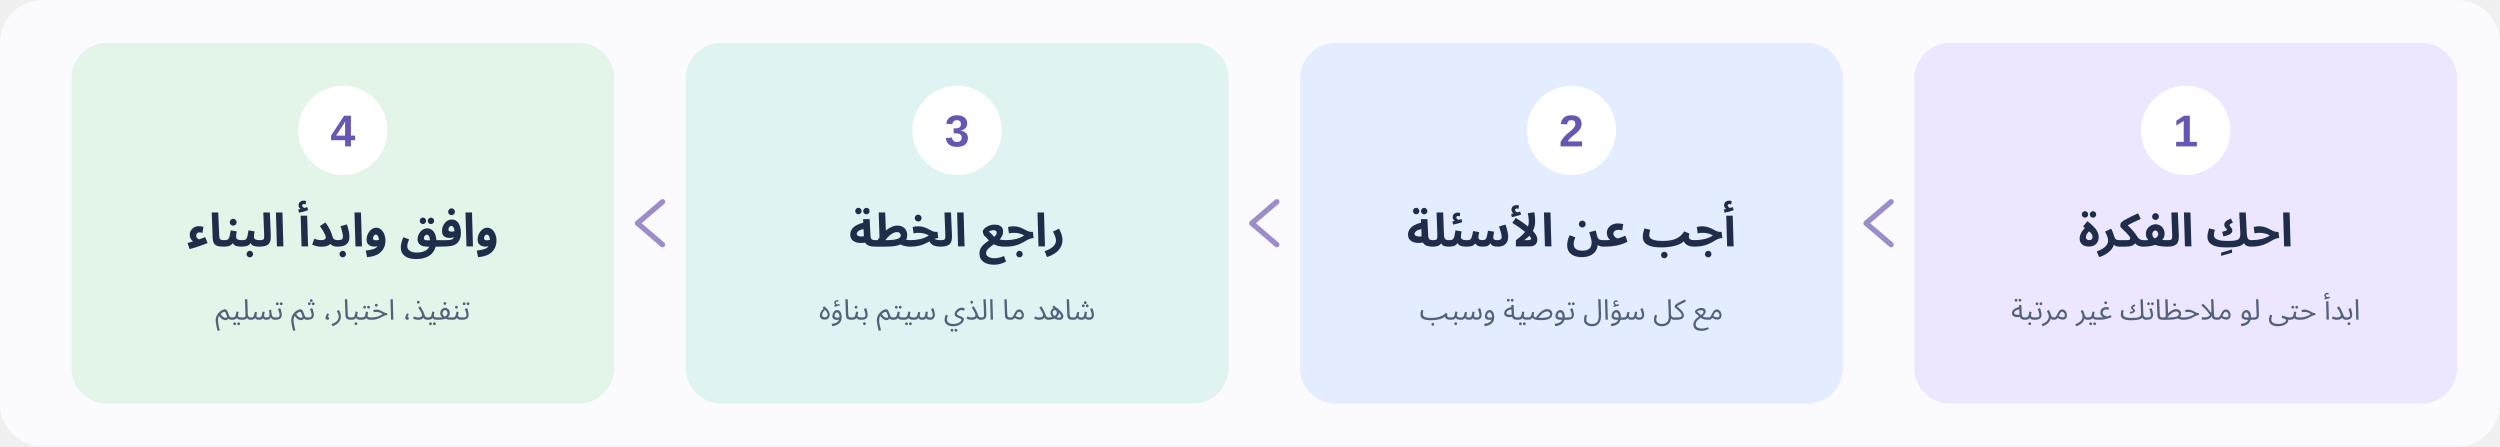
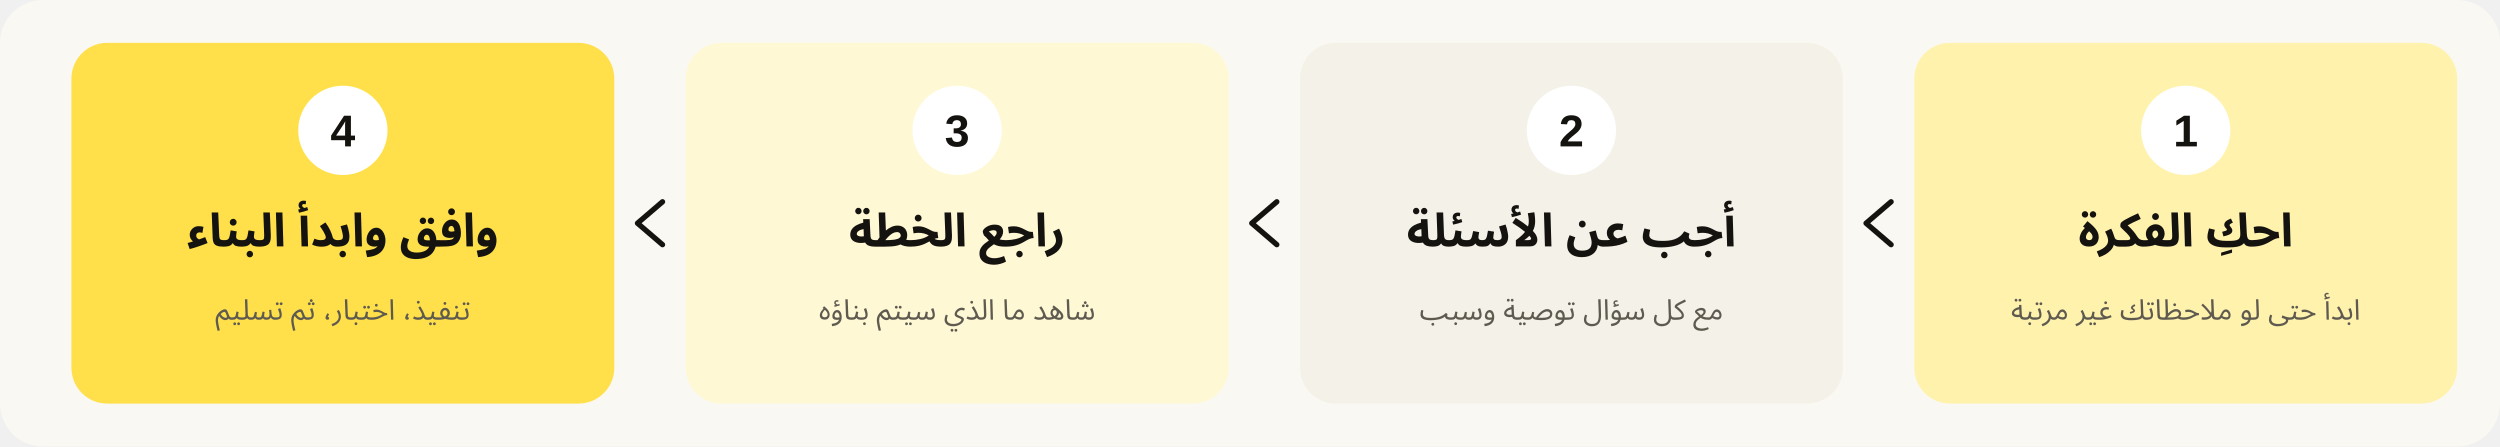
<svg xmlns="http://www.w3.org/2000/svg" width="700" height="125" viewBox="0 0 1400 250" role="img">
  <g font-family="Arial, Noto Sans Arabic, sans-serif">
-     <rect width="1400" height="250" rx="24" fill="#fafaff" />
-     <rect x="1072" y="24" width="304" height="202" rx="20" fill="#ede6ff" />
+     <rect width="1400" height="250" rx="24" fill="#FAF8F2" />
+     <rect x="1072" y="24" width="304" height="202" rx="20" fill="#FFF2AD" />
    <circle cx="1224" cy="73" r="25" fill="white" />
-     <text x="1224" y="82" fill="#6856b5" font-size="25" font-weight="700" text-anchor="middle">1</text>
-     <text x="1224" y="138" fill="#202d4a" font-size="26" font-weight="700" text-anchor="middle" direction="rtl" unicode-bidi="plaintext">احكِ الفكرة</text>
-     <text x="1224" y="179" fill="#53617a" font-size="16" font-weight="400" text-anchor="middle" direction="rtl" unicode-bidi="plaintext">ابدأ حتى لو ملاحظاتك غير مرتبة</text>
-     <path d="M1059 113l-14 12 14 12" fill="none" stroke="#9c8dca" stroke-width="3" stroke-linecap="round" stroke-linejoin="round" />
-     <rect x="728" y="24" width="304" height="202" rx="20" fill="#e4edff" />
+     <text x="1224" y="82" fill="#15130F" font-size="25" font-weight="700" text-anchor="middle">1</text>
+     <text x="1224" y="138" fill="#15130F" font-size="26" font-weight="700" text-anchor="middle" direction="rtl" unicode-bidi="plaintext">احكِ الفكرة</text>
+     <text x="1224" y="179" fill="#5E5A50" font-size="16" font-weight="400" text-anchor="middle" direction="rtl" unicode-bidi="plaintext">ابدأ حتى لو ملاحظاتك غير مرتبة</text>
+     <path d="M1059 113l-14 12 14 12" fill="none" stroke="#15130F" stroke-width="3" stroke-linecap="round" stroke-linejoin="round" />
+     <rect x="728" y="24" width="304" height="202" rx="20" fill="#F4F1E8" />
    <circle cx="880" cy="73" r="25" fill="white" />
-     <text x="880" y="82" fill="#6856b5" font-size="25" font-weight="700" text-anchor="middle">2</text>
-     <text x="880" y="138" fill="#202d4a" font-size="26" font-weight="700" text-anchor="middle" direction="rtl" unicode-bidi="plaintext">أجب عن الأسئلة</text>
-     <text x="880" y="179" fill="#53617a" font-size="16" font-weight="400" text-anchor="middle" direction="rtl" unicode-bidi="plaintext">مع كل سؤال توصية وسبب</text>
-     <path d="M715 113l-14 12 14 12" fill="none" stroke="#9c8dca" stroke-width="3" stroke-linecap="round" stroke-linejoin="round" />
-     <rect x="384" y="24" width="304" height="202" rx="20" fill="#e0f3f3" />
+     <text x="880" y="82" fill="#15130F" font-size="25" font-weight="700" text-anchor="middle">2</text>
+     <text x="880" y="138" fill="#15130F" font-size="26" font-weight="700" text-anchor="middle" direction="rtl" unicode-bidi="plaintext">أجب عن الأسئلة</text>
+     <text x="880" y="179" fill="#5E5A50" font-size="16" font-weight="400" text-anchor="middle" direction="rtl" unicode-bidi="plaintext">مع كل سؤال توصية وسبب</text>
+     <path d="M715 113l-14 12 14 12" fill="none" stroke="#15130F" stroke-width="3" stroke-linecap="round" stroke-linejoin="round" />
+     <rect x="384" y="24" width="304" height="202" rx="20" fill="#FFF8D5" />
    <circle cx="536" cy="73" r="25" fill="white" />
-     <text x="536" y="82" fill="#6856b5" font-size="25" font-weight="700" text-anchor="middle">3</text>
-     <text x="536" y="138" fill="#202d4a" font-size="26" font-weight="700" text-anchor="middle" direction="rtl" unicode-bidi="plaintext">راجع الخطة</text>
-     <text x="536" y="179" fill="#53617a" font-size="16" font-weight="400" text-anchor="middle" direction="rtl" unicode-bidi="plaintext">شاهد ما الذي سيتم بناؤه</text>
-     <path d="M371 113l-14 12 14 12" fill="none" stroke="#9c8dca" stroke-width="3" stroke-linecap="round" stroke-linejoin="round" />
-     <rect x="40" y="24" width="304" height="202" rx="20" fill="#e3f4e9" />
+     <text x="536" y="82" fill="#15130F" font-size="25" font-weight="700" text-anchor="middle">3</text>
+     <text x="536" y="138" fill="#15130F" font-size="26" font-weight="700" text-anchor="middle" direction="rtl" unicode-bidi="plaintext">راجع الخطة</text>
+     <text x="536" y="179" fill="#5E5A50" font-size="16" font-weight="400" text-anchor="middle" direction="rtl" unicode-bidi="plaintext">شاهد ما الذي سيتم بناؤه</text>
+     <path d="M371 113l-14 12 14 12" fill="none" stroke="#15130F" stroke-width="3" stroke-linecap="round" stroke-linejoin="round" />
+     <rect x="40" y="24" width="304" height="202" rx="20" fill="#FFE04A" />
    <circle cx="192" cy="73" r="25" fill="white" />
-     <text x="192" y="82" fill="#6856b5" font-size="25" font-weight="700" text-anchor="middle">4</text>
-     <text x="192" y="138" fill="#202d4a" font-size="26" font-weight="700" text-anchor="middle" direction="rtl" unicode-bidi="plaintext">وافق وابدأ البناء</text>
-     <text x="192" y="179" fill="#53617a" font-size="16" font-weight="400" text-anchor="middle" direction="rtl" unicode-bidi="plaintext">تنفيذ، اختبار، ثم تسليم</text>
+     <text x="192" y="82" fill="#15130F" font-size="25" font-weight="700" text-anchor="middle">4</text>
+     <text x="192" y="138" fill="#15130F" font-size="26" font-weight="700" text-anchor="middle" direction="rtl" unicode-bidi="plaintext">وافق وابدأ البناء</text>
+     <text x="192" y="179" fill="#5E5A50" font-size="16" font-weight="400" text-anchor="middle" direction="rtl" unicode-bidi="plaintext">تنفيذ، اختبار، ثم تسليم</text>
  </g>
</svg>
